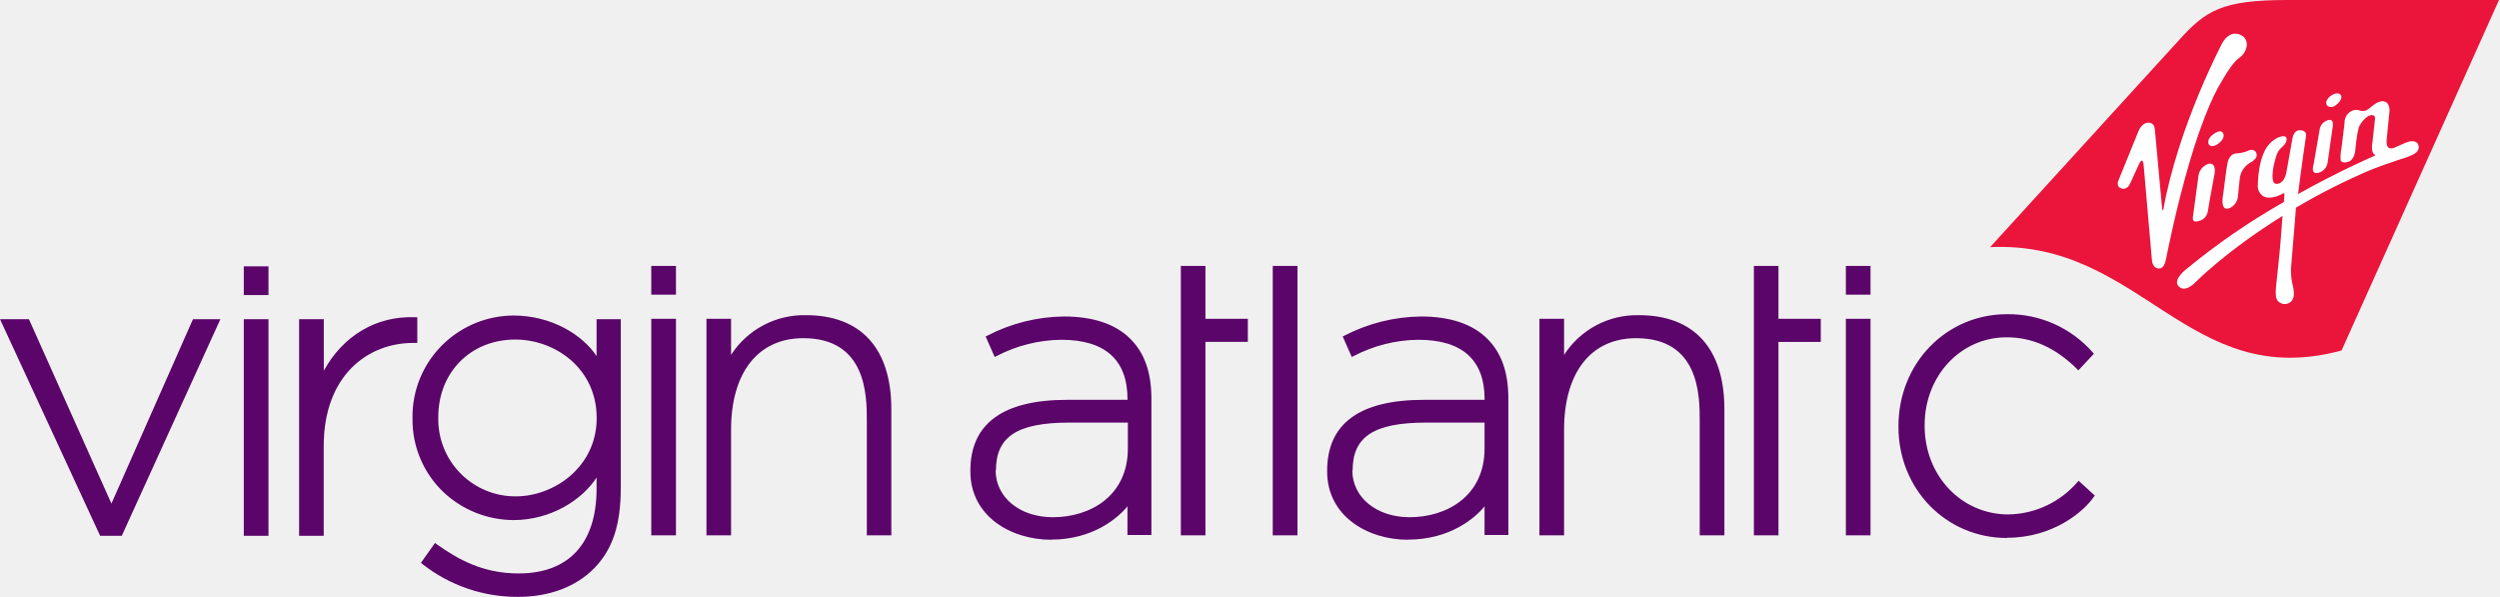
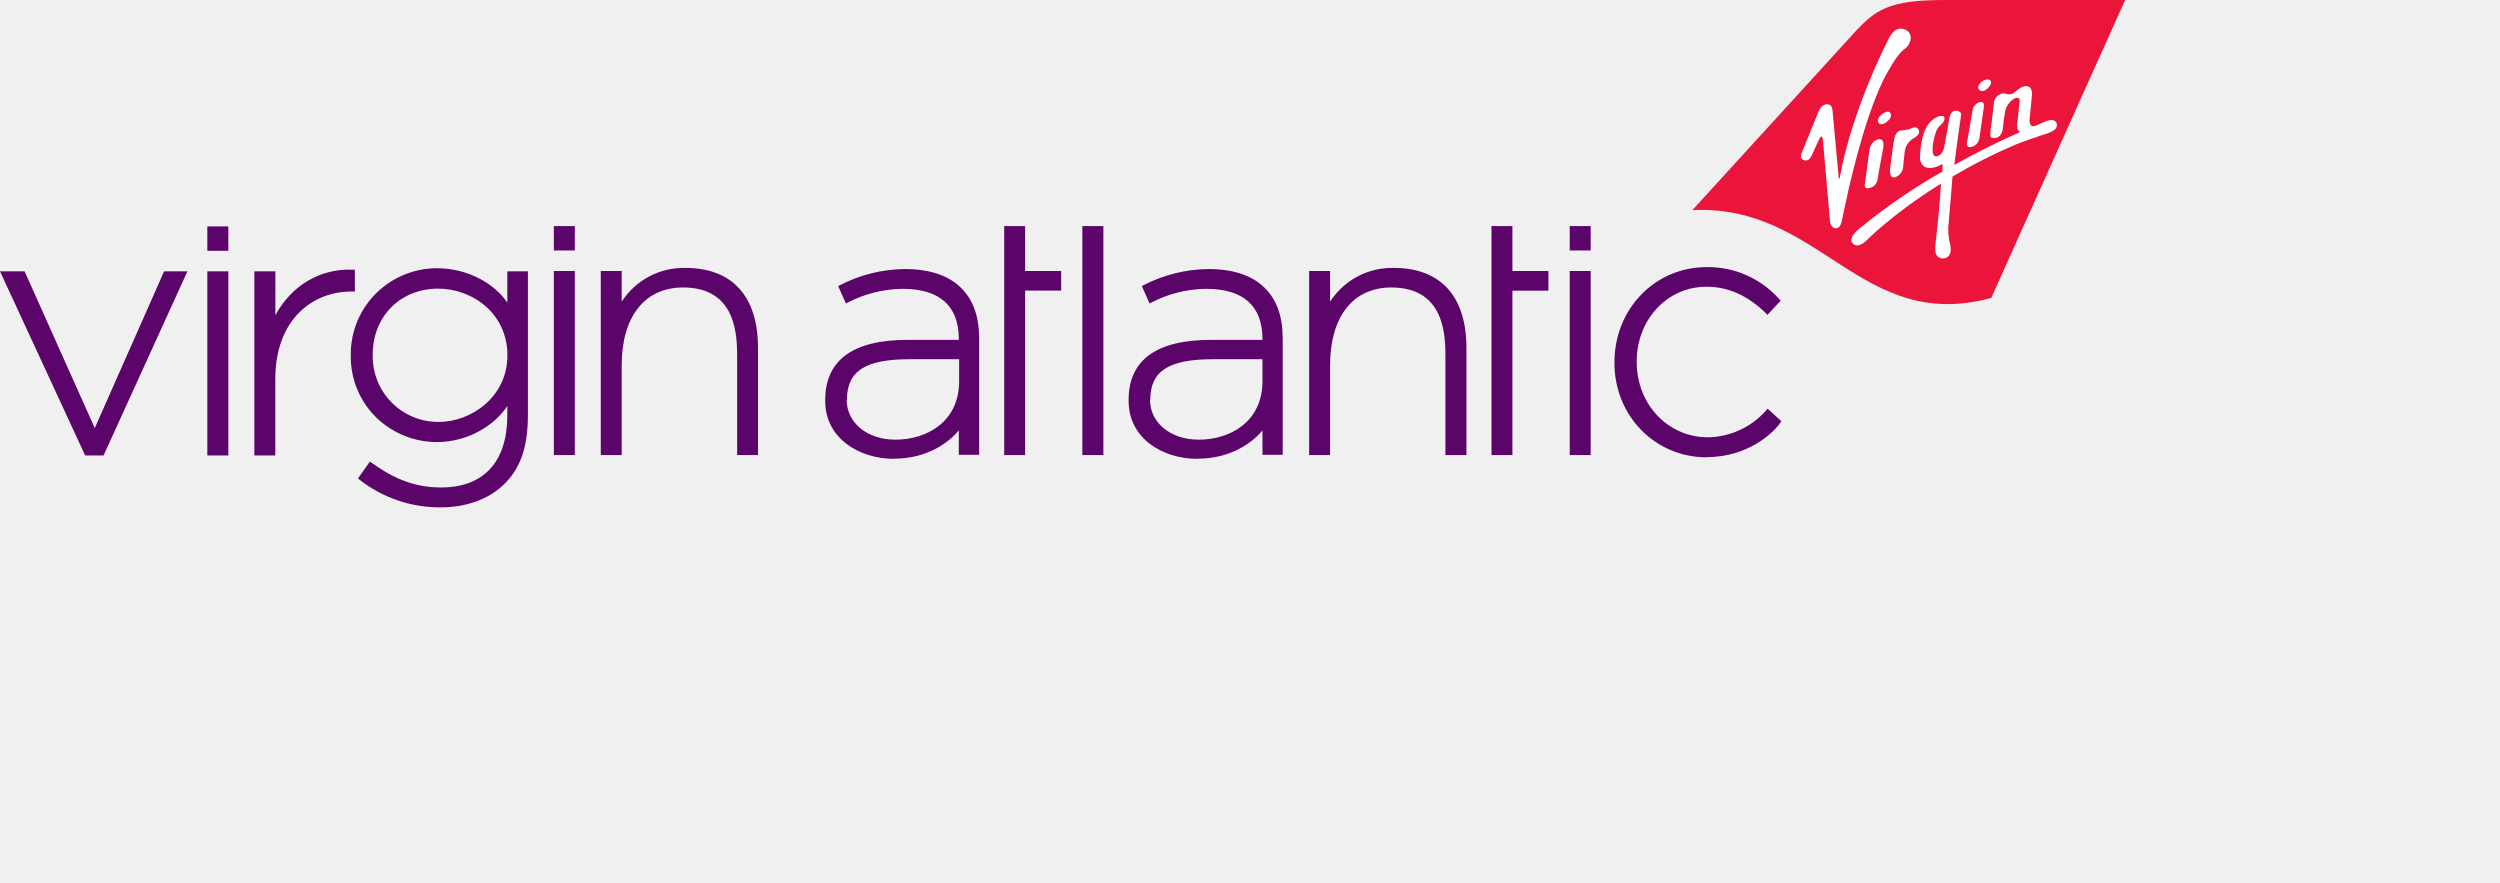
- <svg xmlns="http://www.w3.org/2000/svg" id="Layer_2" data-name="Layer 2" viewBox="0 0 566.93 135.35">
+ <svg xmlns="http://www.w3.org/2000/svg" id="Layer_2" data-name="Layer 2" viewBox="0 0 666.93 235.35">
  <defs>
    <style>.cls-1{fill:#5b056a;}.cls-2{fill:#eb143a;}.cls-3{fill:#fff;}</style>
  </defs>
  <path class="cls-1" d="M27.63,121.5H22.72L0,72.38H6.56L25.28,114.2l18.5-41.82H50L27.63,121.5ZM60.91,66.91h-5.6V60.39h5.6v6.52Zm0,54.59h-5.6V72.38h5.6V121.5Zm92.44-54.68h-5.6V60.3h5.6v6.52Zm0,54.58h-5.6V72.29h5.6V121.4Zm141,0h-5.61V60.3h5.61v61.1Zm130-54.58h-5.59V60.3h5.59v6.52Zm0,54.58h-5.59V72.29h5.59V121.4Zm-150.88,0h-5.58V60.3h5.58v12h9.62v5.22h-9.62V121.4Zm130,0h-5.58V60.3h5.58v12h9.6v5.24h-9.6V121.4Zm-165,1c-9.1,0-18.33-5.33-18.33-15.48v-.19c0-10.65,7.4-16.06,21.93-16.06h13.72v-.14c0-8.93-5.07-13.48-15.05-13.48a32.54,32.54,0,0,0-14.61,3.67l-.47.23-2.06-4.65.43-.2a38.54,38.54,0,0,1,17.33-4.33c6.61,0,11.66,1.7,15,5s4.85,7.74,4.85,13.66v30.9h-5.43v-6.51c-2.23,2.73-7.92,7.55-17.32,7.55Zm-12.6-15.75c0,6.15,5.48,10.64,13,10.64,8.45,0,17-4.82,17-15.59V95.83H242.71c-11.91,0-16.77,3.14-16.77,10.86Zm93.52,15.75c-9.09,0-18.31-5.33-18.31-15.48v-.19c0-10.65,7.37-16.06,21.92-16.06H336.8v-.14c0-8.93-5.08-13.48-15.07-13.48a32.43,32.43,0,0,0-14.59,3.67l-.48.23-2.05-4.65.41-.2a38.71,38.71,0,0,1,17.34-4.33c6.61,0,11.66,1.7,15,5s4.83,7.74,4.83,13.66v30.9h-5.4v-6.51c-2.21,2.73-7.91,7.55-17.34,7.55Zm-12.6-15.75c0,6.15,5.49,10.64,13,10.64,8.45,0,17-4.82,17-15.59V95.83H323.64c-11.9,0-16.78,3.14-16.78,10.86ZM202.25,121.4h-5.6V95.46c0-5.62,0-18.77-14.41-18.77-10.26,0-16.39,7.78-16.39,20.79V121.4h-5.58V72.29h5.58v8.18a19.72,19.72,0,0,1,17-9c12.49,0,19.36,7.57,19.36,21.3V121.4Zm189,0H385.6V95.46c0-5.62,0-18.77-14.42-18.77-10.24,0-16.35,7.78-16.35,20.79V121.4h-5.59V72.29h5.59v8.18a19.69,19.69,0,0,1,17-9c12.48,0,19.37,7.57,19.37,21.3V121.4ZM117.55,135.35a34.78,34.78,0,0,1-21.7-7.42l-.35-.3,3.18-4.5.4.29c4.87,3.44,10.45,6.62,18.57,6.62,11.41,0,17.69-6.83,17.69-19.26V108.3c-3.24,5-10.3,9.64-18.88,9.64a23.37,23.37,0,0,1-15.75-6.24,22.64,22.64,0,0,1-7.13-16.76v-.2a22.79,22.79,0,0,1,7.13-16.85,23.09,23.09,0,0,1,15.75-6.34c8.68,0,15.71,4.39,18.88,9.2V72.38h5.49v38.31c0,8.27-1.84,13.88-6,18.14s-10.24,6.52-17.27,6.52ZM116.91,77c-10.12,0-17.48,7.4-17.48,17.6v.17A17.49,17.49,0,0,0,117,112.56c8.82,0,18.36-6.77,18.36-17.71v-.19C135.31,83.59,126,77,116.91,77ZM455.3,122c-13.79,0-24.61-11.07-24.61-25.18v-.18c0-14.24,10.82-25.39,24.61-25.39a25.44,25.44,0,0,1,19.43,8.63l.29.35L471.49,84l-.35-.39c-4.88-4.78-10.09-7.12-15.92-7.12-10.42,0-18.59,8.74-18.59,19.91v.19c0,11.26,8.32,20.07,19,20.07a21.15,21.15,0,0,0,15.59-7.25l.33-.39,3.68,3.35-.25.35c-2.19,3.19-9.11,9.23-19.64,9.23ZM73.46,121.5h-5.6V72.38h5.6v11.7c4.37-8,12-12.5,20.72-12.14l.49,0v5.83h-1c-10.06,0-20.23,7.22-20.23,23.41v20.3Z" />
  <path class="cls-2" d="M566.93,0h-48C504,0,500.41,2.44,494.48,8.94l-43,47.11c34.3-1.64,44.88,32.89,79.73,23.43Z" />
  <path class="cls-3" d="M504,18.48s2.14-3.94,3.83-5.23a4.07,4.07,0,0,0,1.89-3,2.35,2.35,0,0,0-.85-2s-2.6-2.11-4.71,1.5c0,0-10,18.83-13.4,37.83,0,0-.26.61-.33-1.11,0,0-1.46-15.94-1.52-16.52s0-2-1.35-2.12c0,0-1.56-.29-2.49,2.08l-4.42,10.88s-.73,1.36.45,1.87c0,0,1.31.75,2.17-1.09l2-4.37c.4-.9.7-.77.7-.77.24.05.34,1,.34,1S488.17,58.8,488.19,59s.18,1.89,1.62,1.89c1,0,1.37-1.18,1.58-2.14s2.15-11.16,5.39-22.14C498.9,29.4,501.63,22.21,504,18.48Zm-2.94,18.66a3.31,3.31,0,0,0-2.32,2.79l-1.26,9.33c-.2,1.85,2.2.51,2.2.51A2.73,2.73,0,0,0,500.87,48l.38-2.34,1.16-6.31C502.79,36.69,501.09,37.14,501.09,37.14Zm4.1.82s-.67,4.86-.78,5.93c0,0-.9,4.1,1.3,3.36a3.24,3.24,0,0,0,2.05-3l.36-3.49A4.79,4.79,0,0,1,510.3,37s2.2-1,1.54-2.36c0,0-.42-1.09-1.73-.5a6,6,0,0,1-1.54.5l-1.52.19S505.42,34.94,505.19,38Zm-1.7-5.56c1.35-1.08.95-2,.95-2-.5-1.45-2.34.09-2.34.09-1.55,1.1-1,2.19-1,2.19C501.77,33.87,503.49,32.4,503.49,32.4ZM526,39.18a2.83,2.83,0,0,0,2.06-2.37s1.05-7.43,1.09-7.68.5-2.21-.88-1.91a2.58,2.58,0,0,0-2,2L525,36.54,524.72,38S524.38,39.6,526,39.18Zm4.2-15.56s1.47-1.22.8-2.11c0,0-.63-.93-2.37.31,0,0-1.56,1.28-.6,2.17C528,24,528.93,24.84,530.19,23.62Zm18.38,9.08c-.34-.61-1.24-1-2.83-.33s-2.39,1.07-2.45,1.08-2.07,1.07-1.86-1.67l.64-6.47s.25-2.35-1.59-2.35c0,0-1-.1-2.55,1.27a4.4,4.4,0,0,1-1.36.88,2.2,2.2,0,0,1-1.3-.07,2.38,2.38,0,0,0-1.5,0,2.92,2.92,0,0,0-1.89,2.87l-.7,5.74a10.24,10.24,0,0,0-.19,2.66s.19.9,1.81.36c0,0,1.38-.42,1.54-2.77,0,0,.39-4.59,1-5.48a5.89,5.89,0,0,1,1.9-2.09s1.58-.76,1.56.53l-.57,5.27s-.56,2.58.61,3c0,0,.13,0-.17.21,0,0-7.57,3.22-17.33,8.66.67-5.53,1.81-13.23,1.81-13.23.17-1.25-1.36-1.25-1.36-1.25-1.5,0-1.71,1.7-1.84,2.48s-1.25,7-1.25,7c-.51,2.83-2.2,2.69-2.2,2.69-1.66.19-.66-4.29-.66-4.29.44-1.61.59-3,1.86-4.05s1.36-2.41.42-2.45c-1.56-.08-3.15,1.6-3.15,1.6-2.77,2.73-2.76,9.35-2.76,9.35a2.76,2.76,0,0,0,1.36,2.73c1.76.8,4.18-.61,4.18-.61.57-.39.49.16.49.16l-.12,1.68a153.61,153.61,0,0,0-22,15.11s-3.15,2.31-2,3.85,3,.14,3.69-.52c0,0,7-7.21,20-15.28l-.41,5.42c-.18,2.45-1,10-1,10-.36,3,.12,3.56.28,3.77a2.08,2.08,0,0,0,2.73.48c1.61-1,.81-3.5.55-4.67a16.14,16.14,0,0,1-.23-3.09c.11-1.56,1-12.09,1-12.09,0-.41.07-1,.14-1.7a143.46,143.46,0,0,1,17.08-8.62s2.76-1.09,5.11-1.83c0,0,.78-.31,1.77-.61,1.33-.38,3-1,3.55-1.71A1.48,1.48,0,0,0,548.57,32.7Z" />
</svg>
